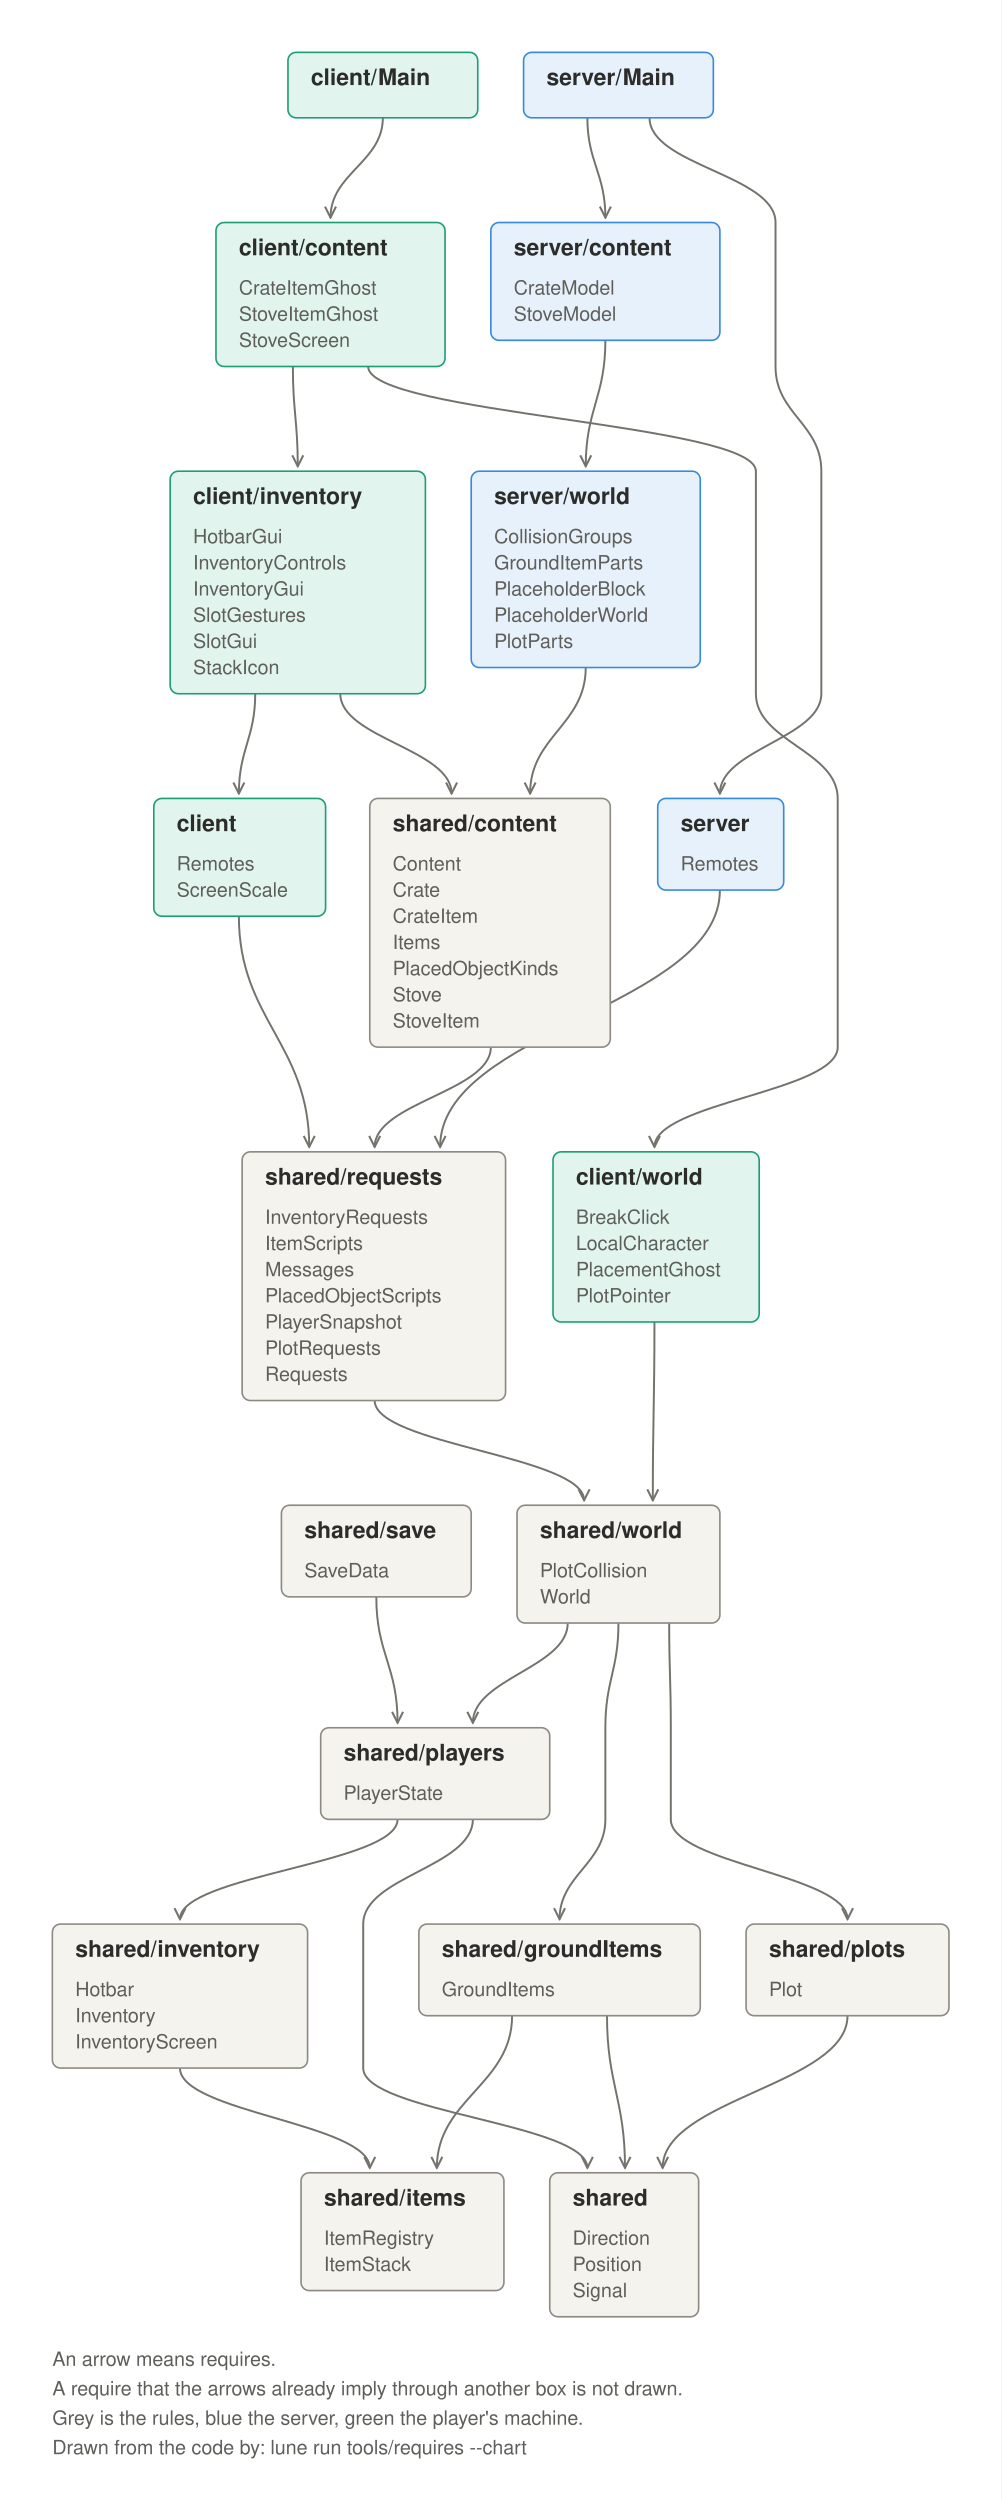
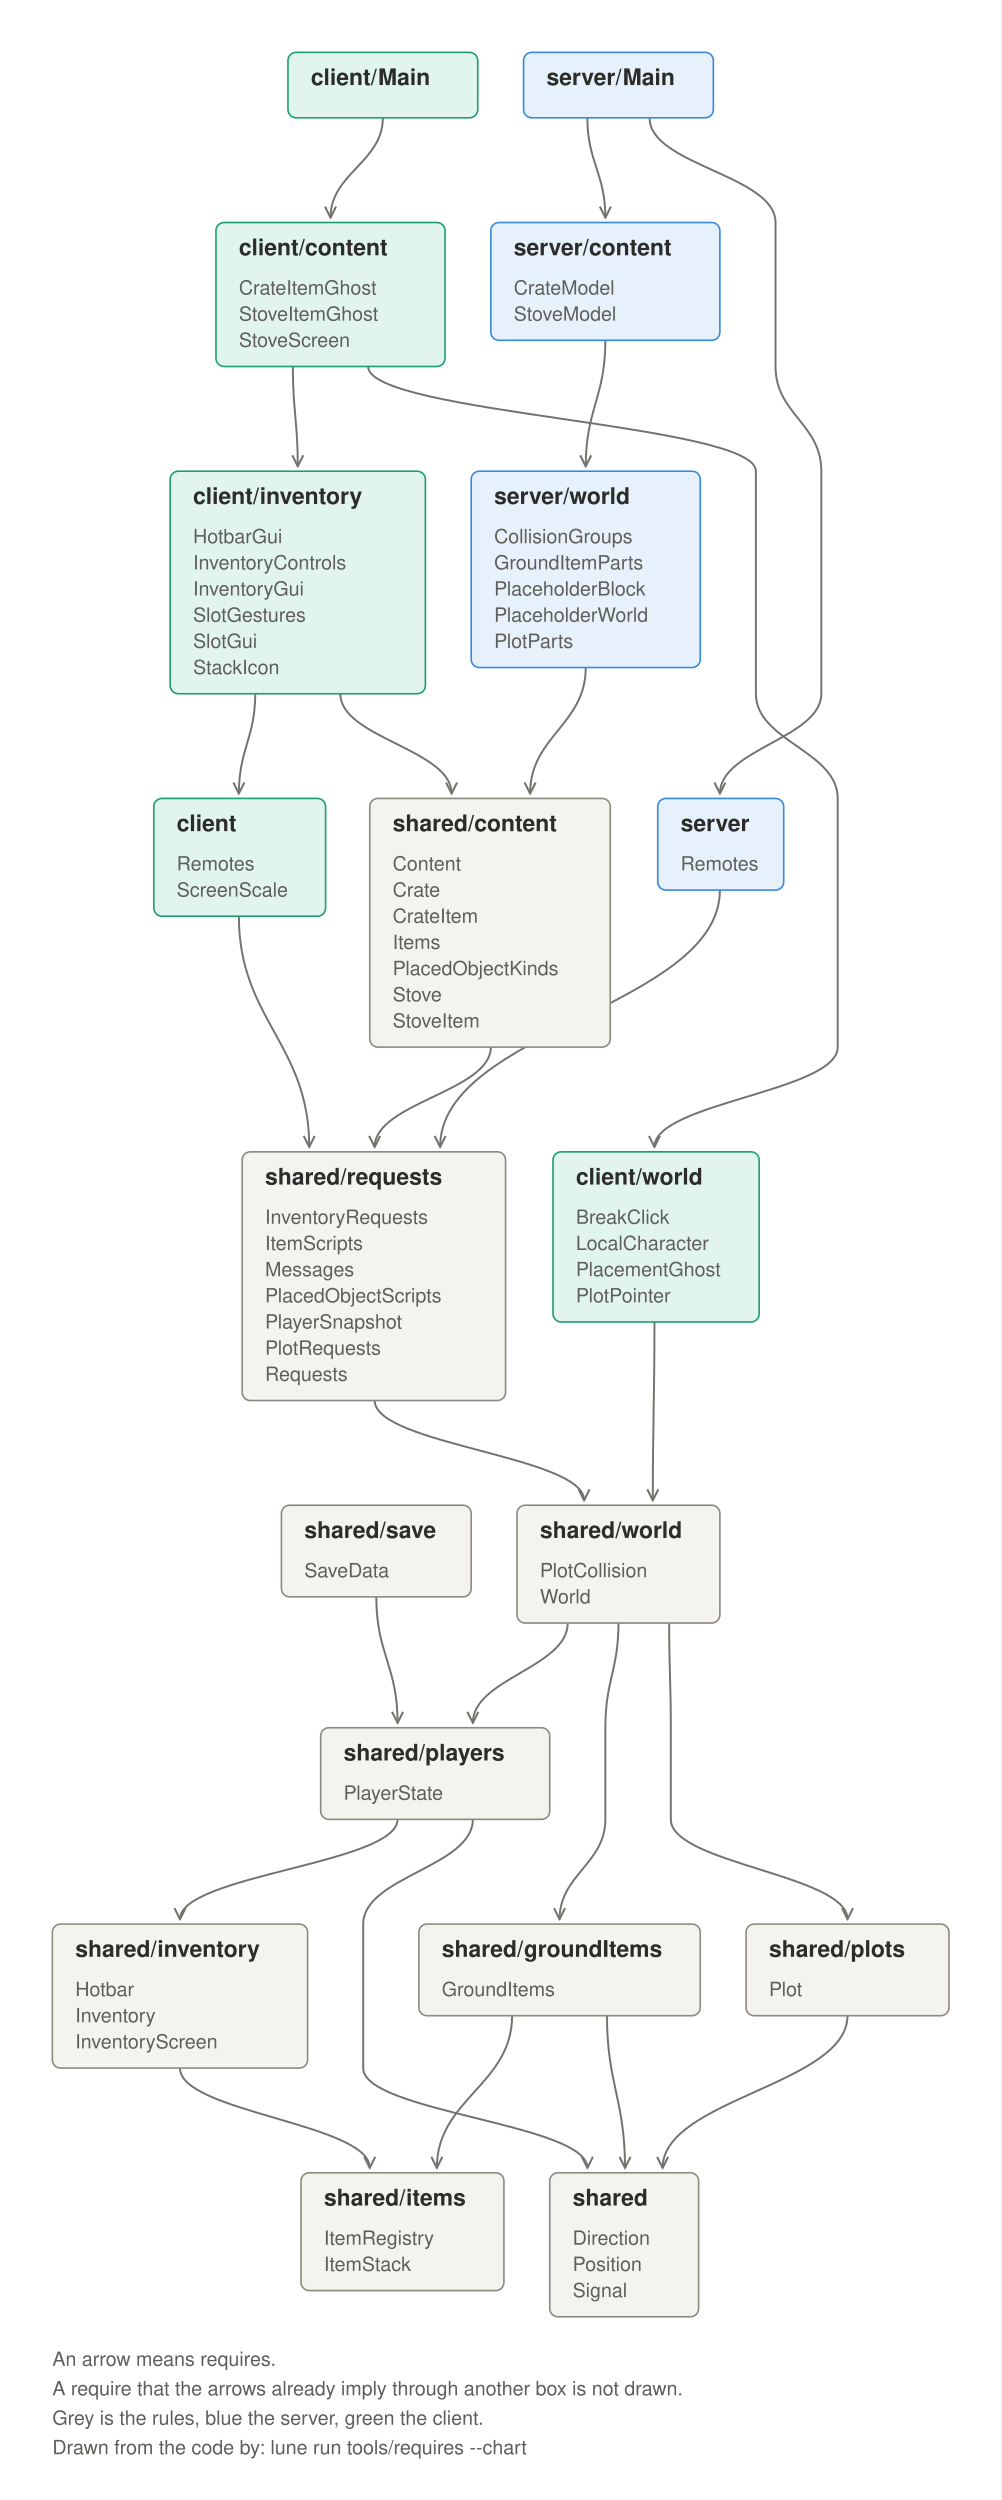
<svg xmlns="http://www.w3.org/2000/svg" viewBox="0 0 612 1528" width="612" height="1528" font-family="Segoe UI, Helvetica, Arial, sans-serif">
  <defs>
    <marker id="arrow" viewBox="0 0 10 10" refX="9" refY="5" markerWidth="7" markerHeight="7" orient="auto">
      <path d="M1 1L9 5L1 9" fill="none" stroke="#73726c" stroke-width="1.5" />
    </marker>
  </defs>
  <rect width="612" height="1528" fill="#ffffff" />
  <path d="M146 560 C146 623 189 638 189 701" fill="none" stroke="#73726c" stroke-width="1.2" marker-end="url(#arrow)" />
  <path d="M234 72 C234 99 202 106 202 133" fill="none" stroke="#73726c" stroke-width="1.2" marker-end="url(#arrow)" />
  <path d="M179 224 C179 251 182 258 182 285" fill="none" stroke="#73726c" stroke-width="1.2" marker-end="url(#arrow)" />
  <path d="M225 224 C225 253 462 259 462 288 L462 424 C462 453 512 459 512 488 L512 640 C512 667 400 674 400 701" fill="none" stroke="#73726c" stroke-width="1.2" marker-end="url(#arrow)" />
  <path d="M156 424 C156 451 146 458 146 485" fill="none" stroke="#73726c" stroke-width="1.2" marker-end="url(#arrow)" />
  <path d="M208 424 C208 451 276 458 276 485" fill="none" stroke="#73726c" stroke-width="1.2" marker-end="url(#arrow)" />
  <path d="M400 808 C400 857 399 868 399 917" fill="none" stroke="#73726c" stroke-width="1.2" marker-end="url(#arrow)" />
  <path d="M440 544 C440 615 269 630 269 701" fill="none" stroke="#73726c" stroke-width="1.2" marker-end="url(#arrow)" />
  <path d="M397 72 C397 101 474 107 474 136 L474 224 C474 253 502 259 502 288 L502 424 C502 451 440 458 440 485" fill="none" stroke="#73726c" stroke-width="1.2" marker-end="url(#arrow)" />
  <path d="M359 72 C359 99 370 106 370 133" fill="none" stroke="#73726c" stroke-width="1.2" marker-end="url(#arrow)" />
  <path d="M370 208 C370 243 358 250 358 285" fill="none" stroke="#73726c" stroke-width="1.2" marker-end="url(#arrow)" />
  <path d="M358 408 C358 443 324 450 324 485" fill="none" stroke="#73726c" stroke-width="1.2" marker-end="url(#arrow)" />
  <path d="M300 640 C300 667 229 674 229 701" fill="none" stroke="#73726c" stroke-width="1.2" marker-end="url(#arrow)" />
  <path d="M371 1232 C371 1274 382 1283 382 1325" fill="none" stroke="#73726c" stroke-width="1.2" marker-end="url(#arrow)" />
  <path d="M313 1232 C313 1274 267 1283 267 1325" fill="none" stroke="#73726c" stroke-width="1.2" marker-end="url(#arrow)" />
  <path d="M110 1264 C110 1291 226 1298 226 1325" fill="none" stroke="#73726c" stroke-width="1.2" marker-end="url(#arrow)" />
  <path d="M289 1112 C289 1141 222 1147 222 1176 L222 1264 C222 1291 359 1298 359 1325" fill="none" stroke="#73726c" stroke-width="1.2" marker-end="url(#arrow)" />
  <path d="M243 1112 C243 1139 110 1146 110 1173" fill="none" stroke="#73726c" stroke-width="1.2" marker-end="url(#arrow)" />
  <path d="M518 1232 C518 1274 405 1283 405 1325" fill="none" stroke="#73726c" stroke-width="1.2" marker-end="url(#arrow)" />
  <path d="M229 856 C229 883 357 890 357 917" fill="none" stroke="#73726c" stroke-width="1.2" marker-end="url(#arrow)" />
  <path d="M230 976 C230 1011 243 1018 243 1053" fill="none" stroke="#73726c" stroke-width="1.2" marker-end="url(#arrow)" />
  <path d="M378 992 C378 1021 370 1027 370 1056 L370 1112 C370 1139 342 1146 342 1173" fill="none" stroke="#73726c" stroke-width="1.2" marker-end="url(#arrow)" />
  <path d="M347 992 C347 1019 289 1026 289 1053" fill="none" stroke="#73726c" stroke-width="1.2" marker-end="url(#arrow)" />
  <path d="M409 992 C409 1021 410 1027 410 1056 L410 1112 C410 1139 518 1146 518 1173" fill="none" stroke="#73726c" stroke-width="1.2" marker-end="url(#arrow)" />
  <rect x="94" y="488" width="105" height="72" rx="5" fill="#e1f5ee" stroke="#1d9e75" />
  <text x="108" y="508" font-size="14" font-weight="600" fill="#2c2c2a">client</text>
  <text x="108" y="532" font-size="12" fill="#5f5e5a">Remotes</text>
  <text x="108" y="548" font-size="12" fill="#5f5e5a">ScreenScale</text>
  <rect x="176" y="32" width="116" height="40" rx="5" fill="#e1f5ee" stroke="#1d9e75" />
  <text x="190" y="52" font-size="14" font-weight="600" fill="#2c2c2a">client/Main</text>
  <rect x="132" y="136" width="140" height="88" rx="5" fill="#e1f5ee" stroke="#1d9e75" />
  <text x="146" y="156" font-size="14" font-weight="600" fill="#2c2c2a">client/content</text>
  <text x="146" y="180" font-size="12" fill="#5f5e5a">CrateItemGhost</text>
  <text x="146" y="196" font-size="12" fill="#5f5e5a">StoveItemGhost</text>
  <text x="146" y="212" font-size="12" fill="#5f5e5a">StoveScreen</text>
  <rect x="104" y="288" width="156" height="136" rx="5" fill="#e1f5ee" stroke="#1d9e75" />
  <text x="118" y="308" font-size="14" font-weight="600" fill="#2c2c2a">client/inventory</text>
  <text x="118" y="332" font-size="12" fill="#5f5e5a">HotbarGui</text>
  <text x="118" y="348" font-size="12" fill="#5f5e5a">InventoryControls</text>
  <text x="118" y="364" font-size="12" fill="#5f5e5a">InventoryGui</text>
  <text x="118" y="380" font-size="12" fill="#5f5e5a">SlotGestures</text>
  <text x="118" y="396" font-size="12" fill="#5f5e5a">SlotGui</text>
  <text x="118" y="412" font-size="12" fill="#5f5e5a">StackIcon</text>
  <rect x="338" y="704" width="126" height="104" rx="5" fill="#e1f5ee" stroke="#1d9e75" />
  <text x="352" y="724" font-size="14" font-weight="600" fill="#2c2c2a">client/world</text>
  <text x="352" y="748" font-size="12" fill="#5f5e5a">BreakClick</text>
  <text x="352" y="764" font-size="12" fill="#5f5e5a">LocalCharacter</text>
  <text x="352" y="780" font-size="12" fill="#5f5e5a">PlacementGhost</text>
  <text x="352" y="796" font-size="12" fill="#5f5e5a">PlotPointer</text>
  <rect x="402" y="488" width="77" height="56" rx="5" fill="#e6f1fb" stroke="#378add" />
  <text x="416" y="508" font-size="14" font-weight="600" fill="#2c2c2a">server</text>
  <text x="416" y="532" font-size="12" fill="#5f5e5a">Remotes</text>
  <rect x="320" y="32" width="116" height="40" rx="5" fill="#e6f1fb" stroke="#378add" />
  <text x="334" y="52" font-size="14" font-weight="600" fill="#2c2c2a">server/Main</text>
  <rect x="300" y="136" width="140" height="72" rx="5" fill="#e6f1fb" stroke="#378add" />
  <text x="314" y="156" font-size="14" font-weight="600" fill="#2c2c2a">server/content</text>
  <text x="314" y="180" font-size="12" fill="#5f5e5a">CrateModel</text>
  <text x="314" y="196" font-size="12" fill="#5f5e5a">StoveModel</text>
  <rect x="288" y="288" width="140" height="120" rx="5" fill="#e6f1fb" stroke="#378add" />
  <text x="302" y="308" font-size="14" font-weight="600" fill="#2c2c2a">server/world</text>
  <text x="302" y="332" font-size="12" fill="#5f5e5a">CollisionGroups</text>
  <text x="302" y="348" font-size="12" fill="#5f5e5a">GroundItemParts</text>
  <text x="302" y="364" font-size="12" fill="#5f5e5a">PlaceholderBlock</text>
  <text x="302" y="380" font-size="12" fill="#5f5e5a">PlaceholderWorld</text>
  <text x="302" y="396" font-size="12" fill="#5f5e5a">PlotParts</text>
  <rect x="336" y="1328" width="91" height="88" rx="5" fill="#f4f3ee" stroke="#8c8a82" />
  <text x="350" y="1348" font-size="14" font-weight="600" fill="#2c2c2a">shared</text>
  <text x="350" y="1372" font-size="12" fill="#5f5e5a">Direction</text>
  <text x="350" y="1388" font-size="12" fill="#5f5e5a">Position</text>
  <text x="350" y="1404" font-size="12" fill="#5f5e5a">Signal</text>
  <rect x="226" y="488" width="147" height="152" rx="5" fill="#f4f3ee" stroke="#8c8a82" />
  <text x="240" y="508" font-size="14" font-weight="600" fill="#2c2c2a">shared/content</text>
  <text x="240" y="532" font-size="12" fill="#5f5e5a">Content</text>
  <text x="240" y="548" font-size="12" fill="#5f5e5a">Crate</text>
  <text x="240" y="564" font-size="12" fill="#5f5e5a">CrateItem</text>
  <text x="240" y="580" font-size="12" fill="#5f5e5a">Items</text>
  <text x="240" y="596" font-size="12" fill="#5f5e5a">PlacedObjectKinds</text>
  <text x="240" y="612" font-size="12" fill="#5f5e5a">Stove</text>
  <text x="240" y="628" font-size="12" fill="#5f5e5a">StoveItem</text>
  <rect x="256" y="1176" width="172" height="56" rx="5" fill="#f4f3ee" stroke="#8c8a82" />
  <text x="270" y="1196" font-size="14" font-weight="600" fill="#2c2c2a">shared/groundItems</text>
  <text x="270" y="1220" font-size="12" fill="#5f5e5a">GroundItems</text>
  <rect x="32" y="1176" width="156" height="88" rx="5" fill="#f4f3ee" stroke="#8c8a82" />
  <text x="46" y="1196" font-size="14" font-weight="600" fill="#2c2c2a">shared/inventory</text>
  <text x="46" y="1220" font-size="12" fill="#5f5e5a">Hotbar</text>
  <text x="46" y="1236" font-size="12" fill="#5f5e5a">Inventory</text>
  <text x="46" y="1252" font-size="12" fill="#5f5e5a">InventoryScreen</text>
  <rect x="184" y="1328" width="124" height="72" rx="5" fill="#f4f3ee" stroke="#8c8a82" />
  <text x="198" y="1348" font-size="14" font-weight="600" fill="#2c2c2a">shared/items</text>
  <text x="198" y="1372" font-size="12" fill="#5f5e5a">ItemRegistry</text>
  <text x="198" y="1388" font-size="12" fill="#5f5e5a">ItemStack</text>
  <rect x="196" y="1056" width="140" height="56" rx="5" fill="#f4f3ee" stroke="#8c8a82" />
  <text x="210" y="1076" font-size="14" font-weight="600" fill="#2c2c2a">shared/players</text>
  <text x="210" y="1100" font-size="12" fill="#5f5e5a">PlayerState</text>
  <rect x="456" y="1176" width="124" height="56" rx="5" fill="#f4f3ee" stroke="#8c8a82" />
  <text x="470" y="1196" font-size="14" font-weight="600" fill="#2c2c2a">shared/plots</text>
  <text x="470" y="1220" font-size="12" fill="#5f5e5a">Plot</text>
  <rect x="148" y="704" width="161" height="152" rx="5" fill="#f4f3ee" stroke="#8c8a82" />
  <text x="162" y="724" font-size="14" font-weight="600" fill="#2c2c2a">shared/requests</text>
  <text x="162" y="748" font-size="12" fill="#5f5e5a">InventoryRequests</text>
  <text x="162" y="764" font-size="12" fill="#5f5e5a">ItemScripts</text>
  <text x="162" y="780" font-size="12" fill="#5f5e5a">Messages</text>
  <text x="162" y="796" font-size="12" fill="#5f5e5a">PlacedObjectScripts</text>
  <text x="162" y="812" font-size="12" fill="#5f5e5a">PlayerSnapshot</text>
  <text x="162" y="828" font-size="12" fill="#5f5e5a">PlotRequests</text>
  <text x="162" y="844" font-size="12" fill="#5f5e5a">Requests</text>
  <rect x="172" y="920" width="116" height="56" rx="5" fill="#f4f3ee" stroke="#8c8a82" />
  <text x="186" y="940" font-size="14" font-weight="600" fill="#2c2c2a">shared/save</text>
  <text x="186" y="964" font-size="12" fill="#5f5e5a">SaveData</text>
  <rect x="316" y="920" width="124" height="72" rx="5" fill="#f4f3ee" stroke="#8c8a82" />
  <text x="330" y="940" font-size="14" font-weight="600" fill="#2c2c2a">shared/world</text>
  <text x="330" y="964" font-size="12" fill="#5f5e5a">PlotCollision</text>
  <text x="330" y="980" font-size="12" fill="#5f5e5a">World</text>
  <text x="32" y="1446" font-size="12" fill="#5f5e5a">An arrow means requires.</text>
  <text x="32" y="1464" font-size="12" fill="#5f5e5a">A require that the arrows already imply through another box is not drawn.</text>
-   <text x="32" y="1482" font-size="12" fill="#5f5e5a">Grey is the rules, blue the server, green the player's machine.</text>
+   <text x="32" y="1482" font-size="12" fill="#5f5e5a">Grey is the rules, blue the server, green the client.</text>
  <text x="32" y="1500" font-size="12" fill="#5f5e5a">Drawn from the code by: lune run tools/requires --chart</text>
</svg>
